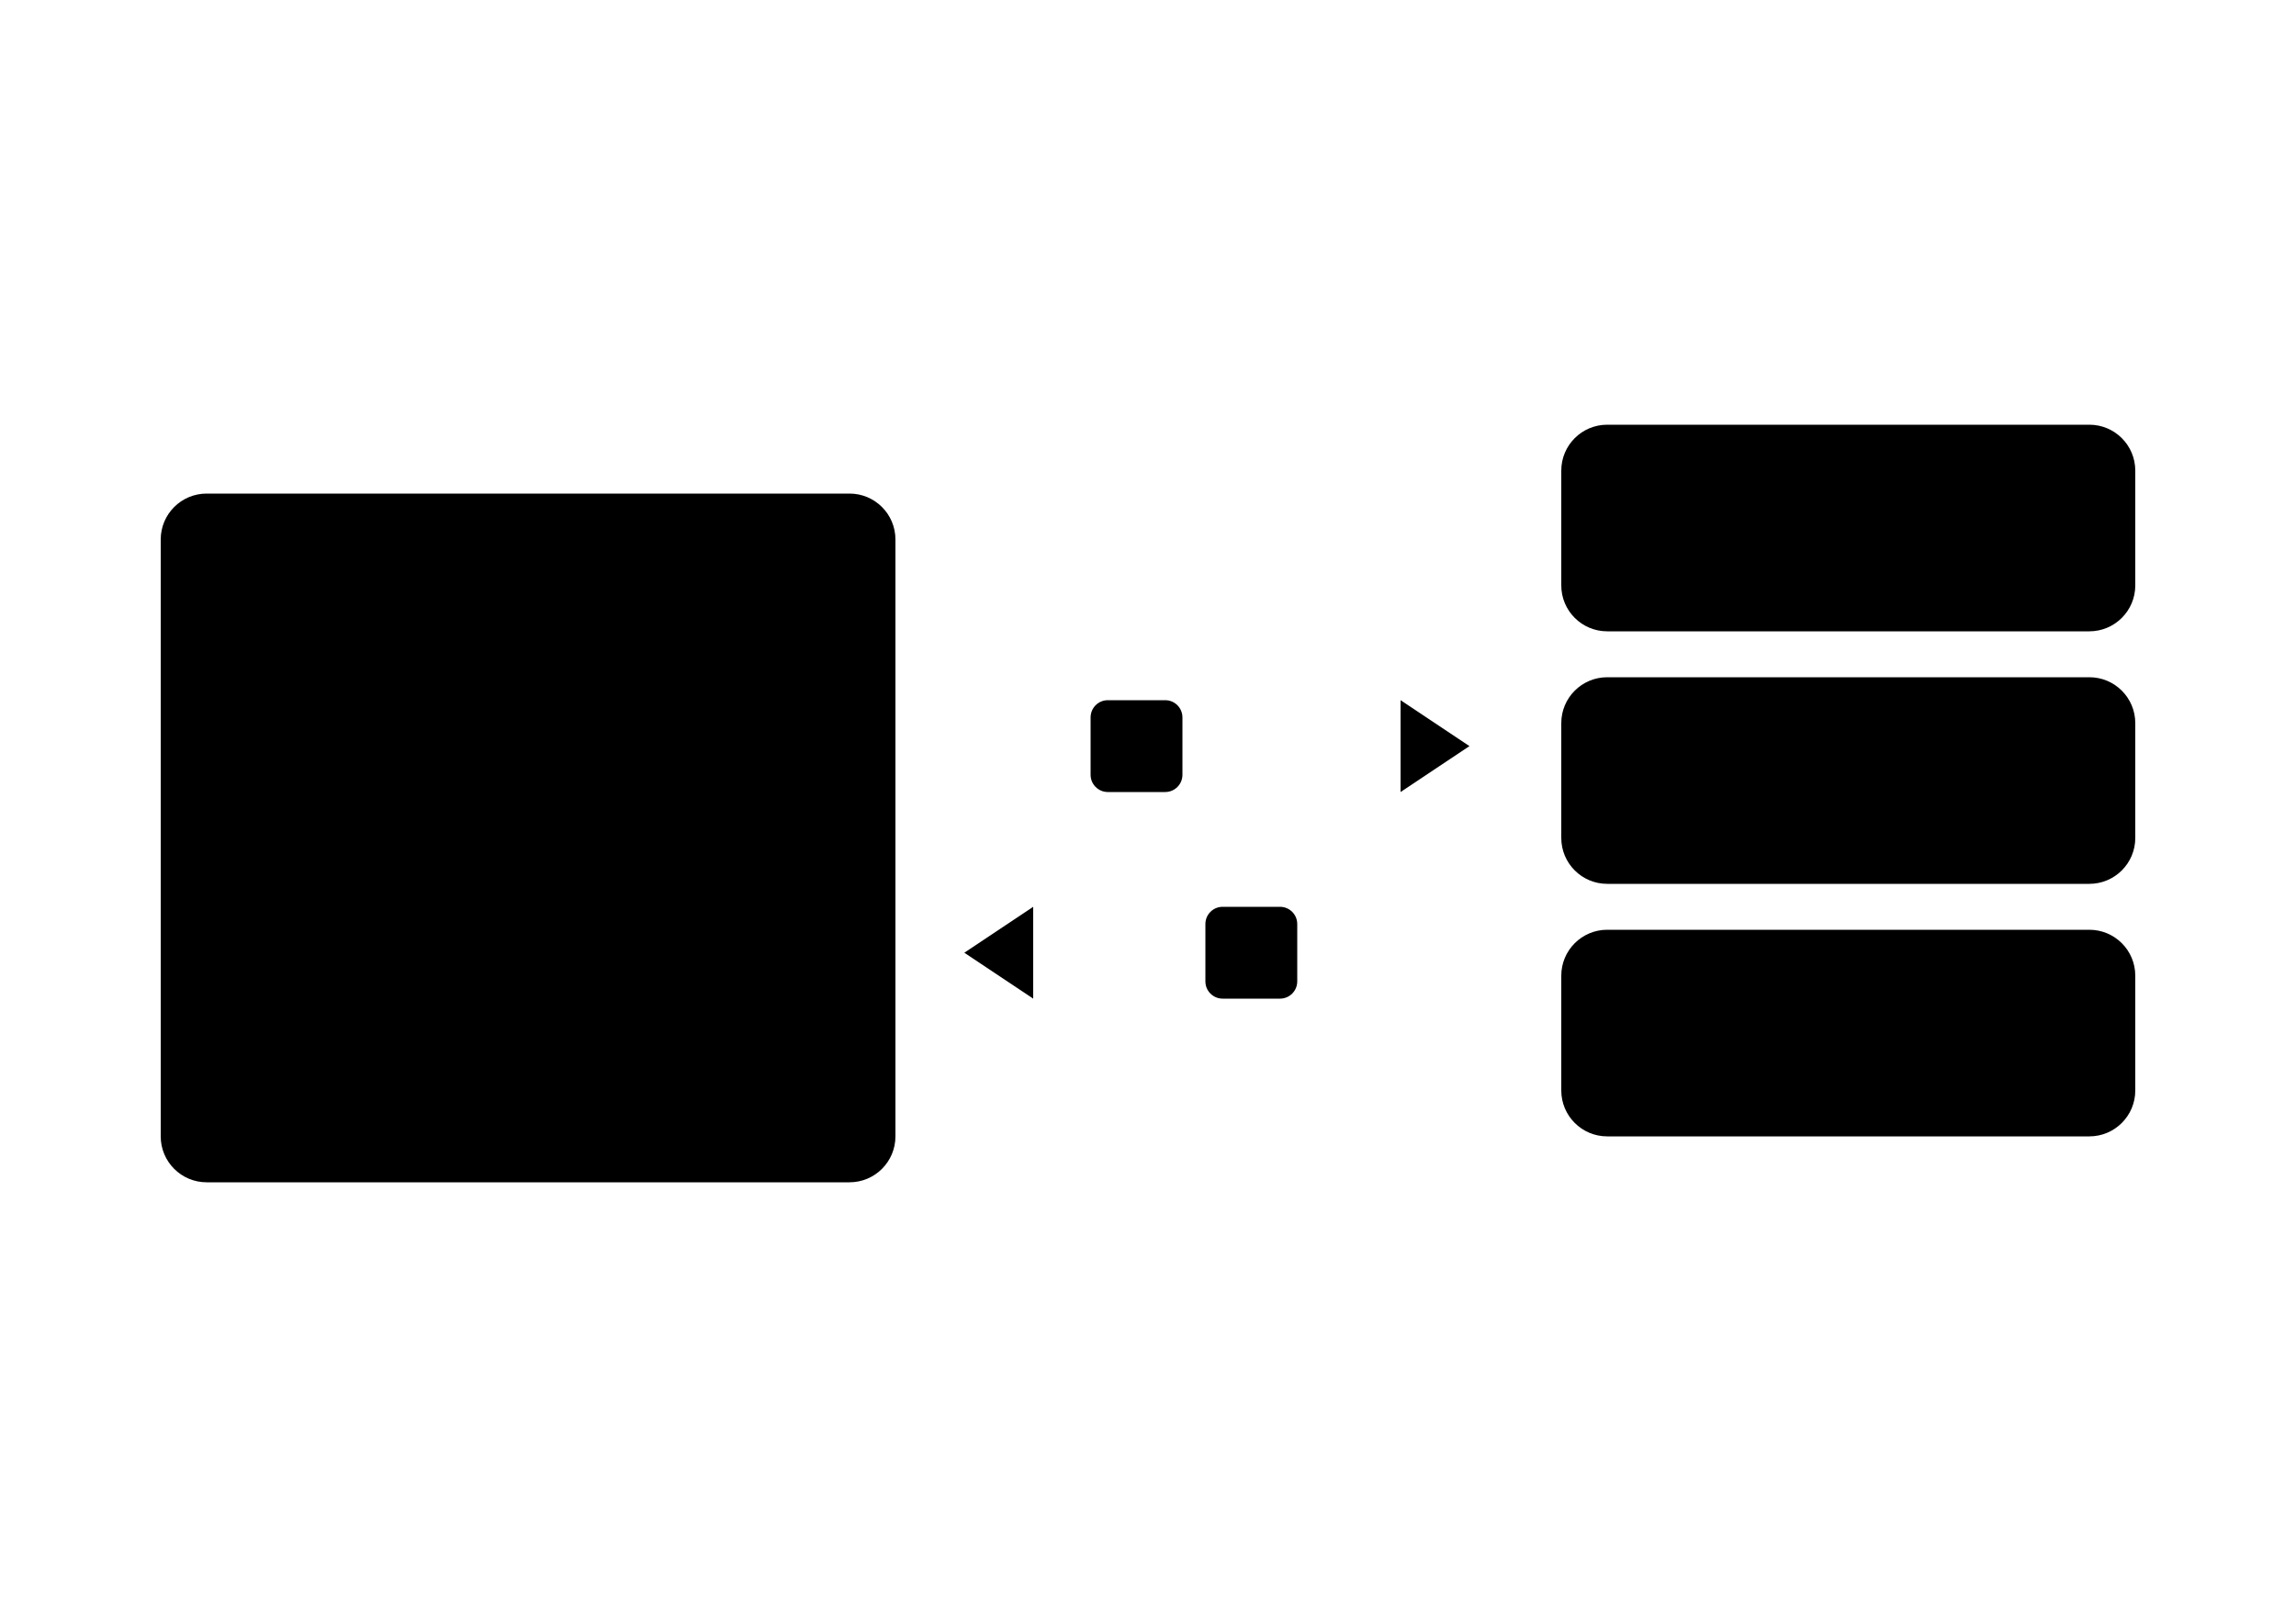
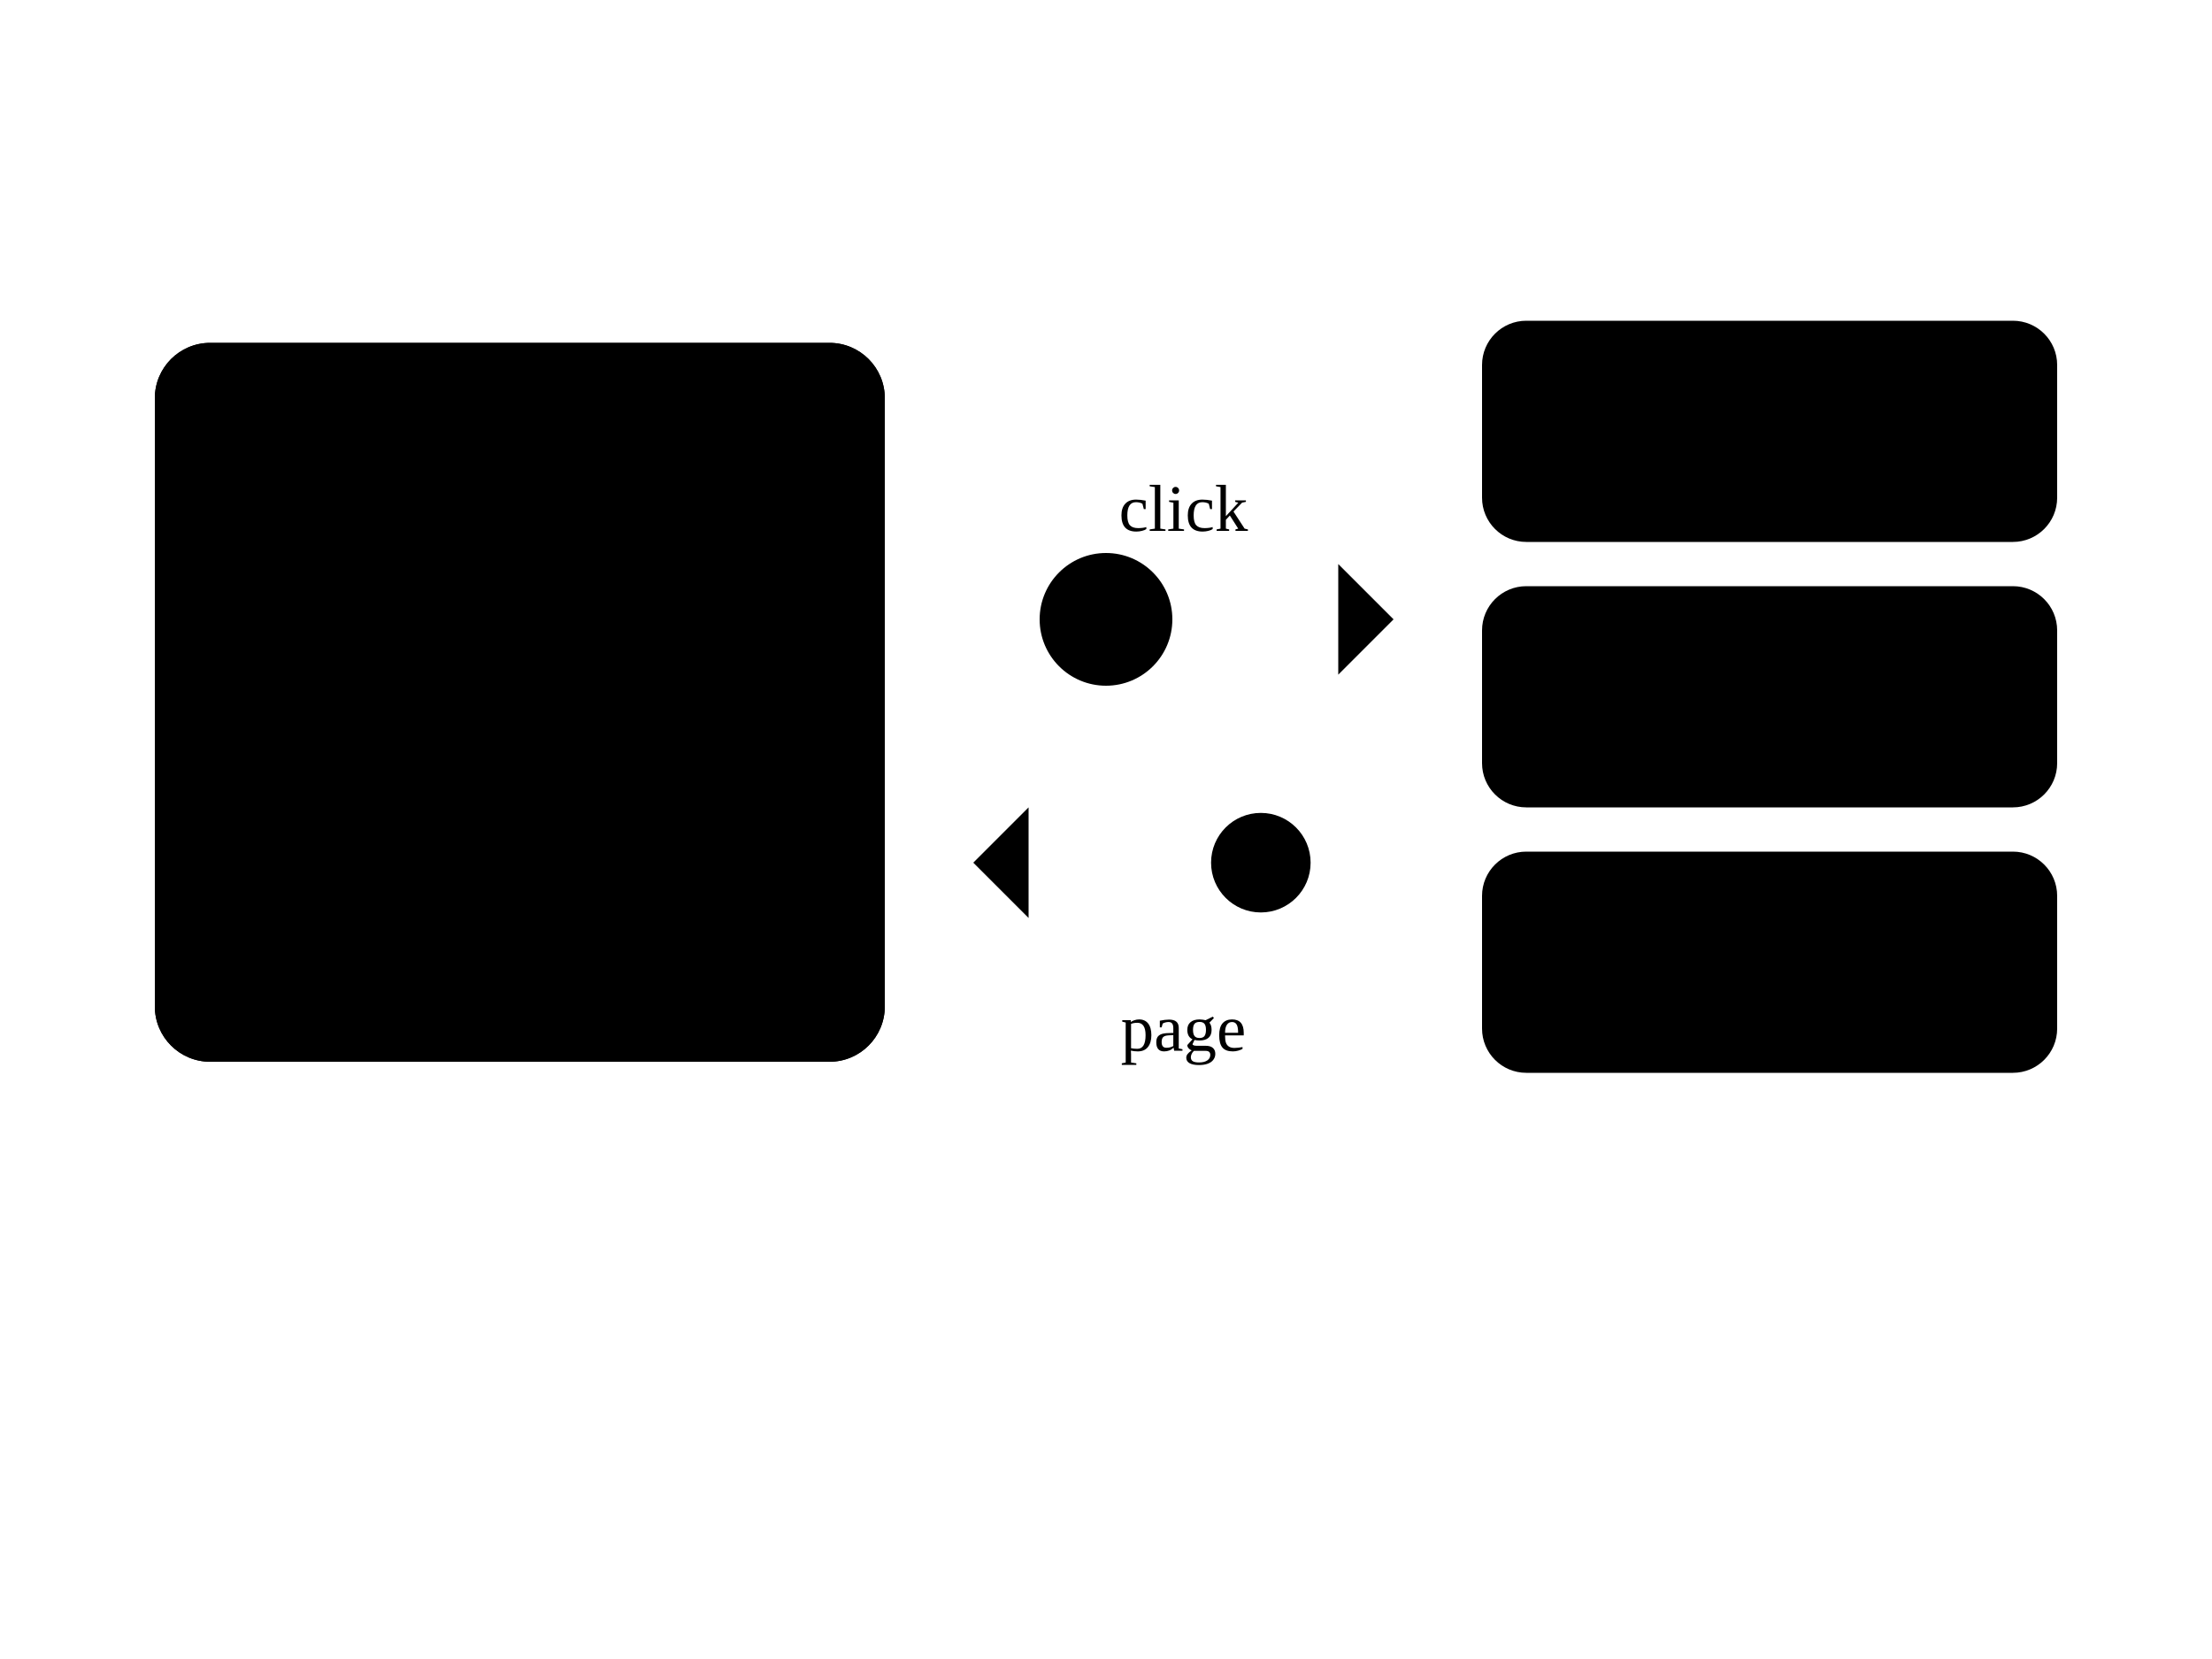
- <svg xmlns="http://www.w3.org/2000/svg" viewBox="0 -10 400 280">
-   <rect class="f" x="28" y="76" width="128" height="120" rx="8" />
-   <path d="M28 100H156" />
-   <circle class="s" cx="42" cy="88" r="2.5" />
-   <circle class="s" cx="53" cy="88" r="2.5" />
-   <circle class="s" cx="64" cy="88" r="2.5" />
-   <path d="M44 124h56M44 142h84" />
-   <rect x="44" y="158" width="40" height="22" rx="3" />
-   <rect class="f" x="272" y="64" width="100" height="36" rx="8" />
-   <rect class="f" x="272" y="108" width="100" height="36" rx="8" />
-   <rect class="f" x="272" y="152" width="100" height="36" rx="8" />
-   <path d="M286 82h34M286 126h34M286 170h34" />
-   <circle class="s" cx="356" cy="82" r="3.5" />
-   <circle class="s" cx="356" cy="126" r="3.5" />
-   <circle class="s" cx="356" cy="170" r="3.5" />
-   <path d="M168 120H256" stroke-dasharray="1 8" stroke-width="3" />
-   <path d="M244 112l12 8-12 8" />
-   <path d="M256 156H168" stroke-dasharray="1 8" stroke-width="3" />
-   <path d="M180 148l-12 8 12 8" />
-   <rect class="s m" style="--dx: 36px" x="190" y="112" width="16" height="16" rx="3" />
-   <rect class="f m" style="--dx: -36px" x="210" y="148" width="16" height="16" rx="3" />
+ <svg xmlns="http://www.w3.org/2000/svg" viewBox="0 0 400 300">
+   <rect class="c" x="28" y="62" width="132" height="130" rx="10" />
+   <rect class="l" x="28" y="62" width="132" height="130" rx="10" />
+   <path class="l" d="M28 90H160" />
+   <circle class="a" cx="42" cy="76" r="3" />
+   <circle class="a" cx="53" cy="76" r="3" />
+   <circle class="a" cx="64" cy="76" r="3" />
+   <path class="l" d="M44 112h58M44 130h86" />
+   <rect class="b" x="44" y="148" width="42" height="28" rx="3" />
+   <rect class="a" x="268" y="58" width="104" height="40" rx="8" />
+   <rect class="a" x="268" y="106" width="104" height="40" rx="8" />
+   <rect class="a" x="268" y="154" width="104" height="40" rx="8" />
+   <circle class="cv" cx="352" cy="78" r="4" />
+   <circle class="cv" cx="352" cy="126" r="4" />
+   <circle class="cv" cx="352" cy="174" r="4" />
+   <path class="l dash" d="M176 112H252" />
+   <path class="l" d="M242 102l10 10-10 10" />
+   <path class="l dash" d="M252 156H176" />
+   <path class="l" d="M186 146l-10 10 10 10" />
+   <g class="m" style="--dx: 44px">
+     <circle class="knob" cx="200" cy="112" r="12" />
+   </g>
+   <g class="m" style="--dx: -44px">
+     <circle class="a" cx="228" cy="156" r="9" />
+   </g>
+   <text x="214" y="96" text-anchor="middle">click</text>
+   <text x="214" y="190" text-anchor="middle">page</text>
</svg>
